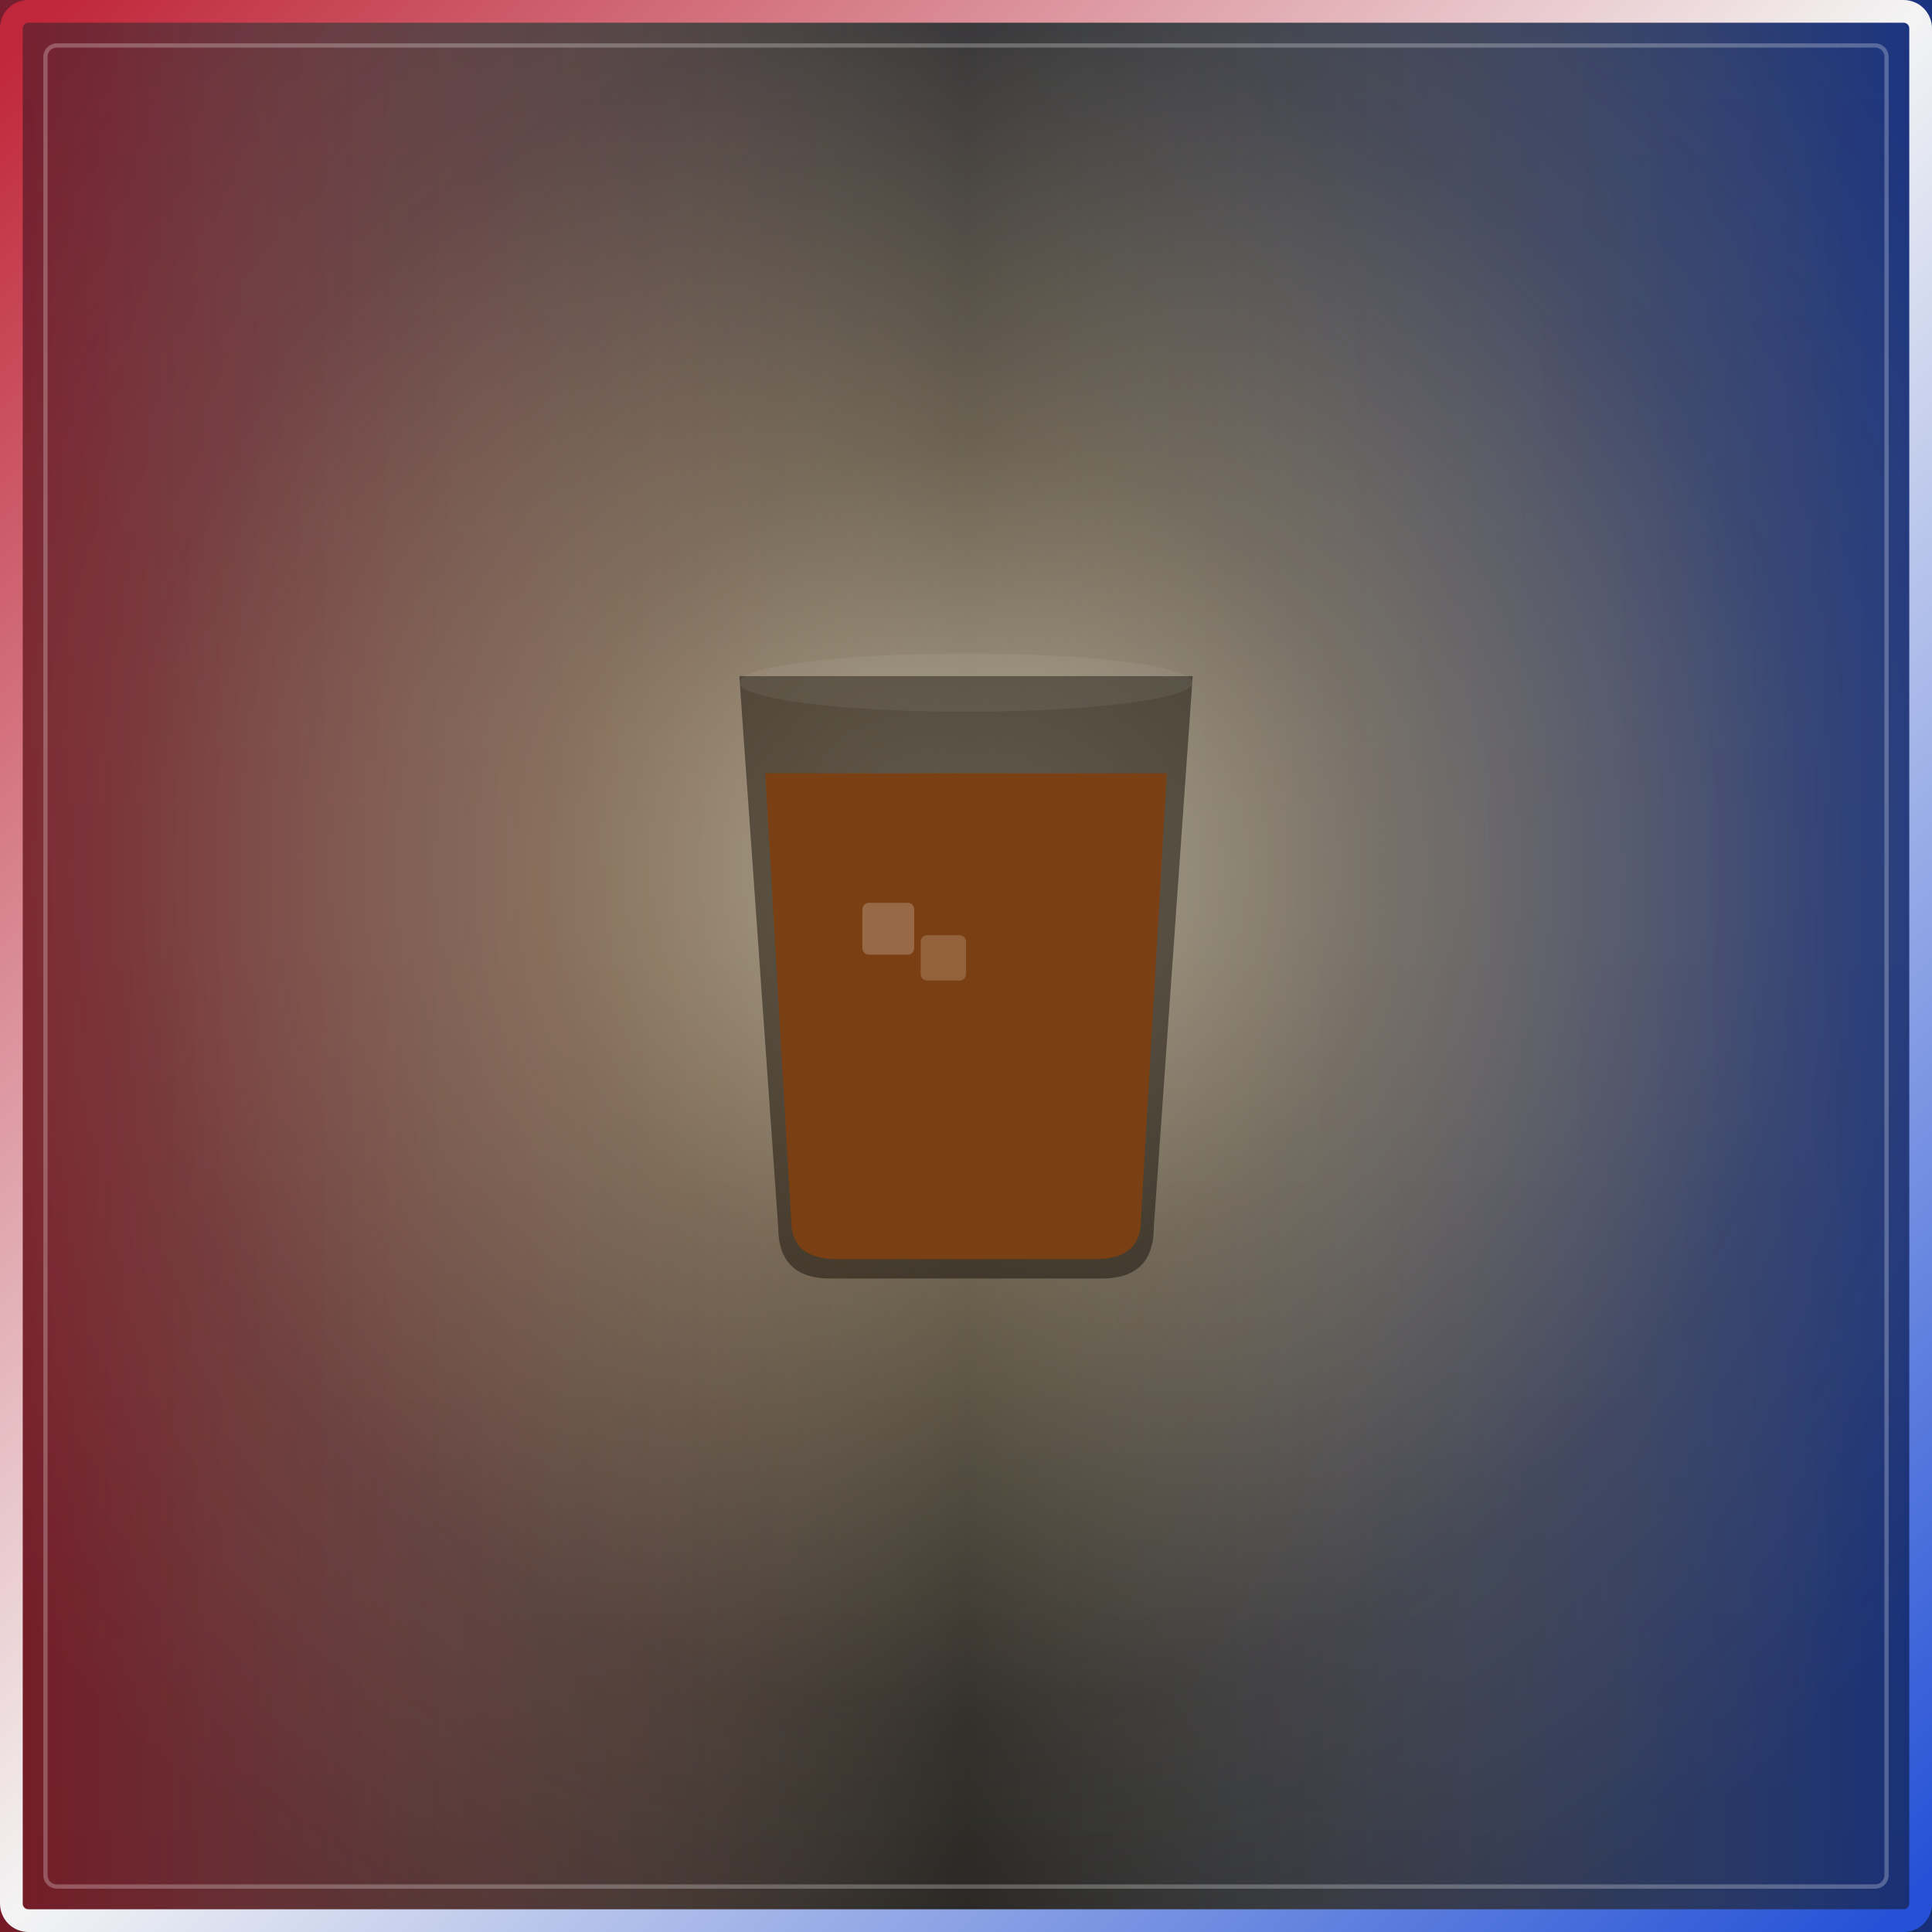
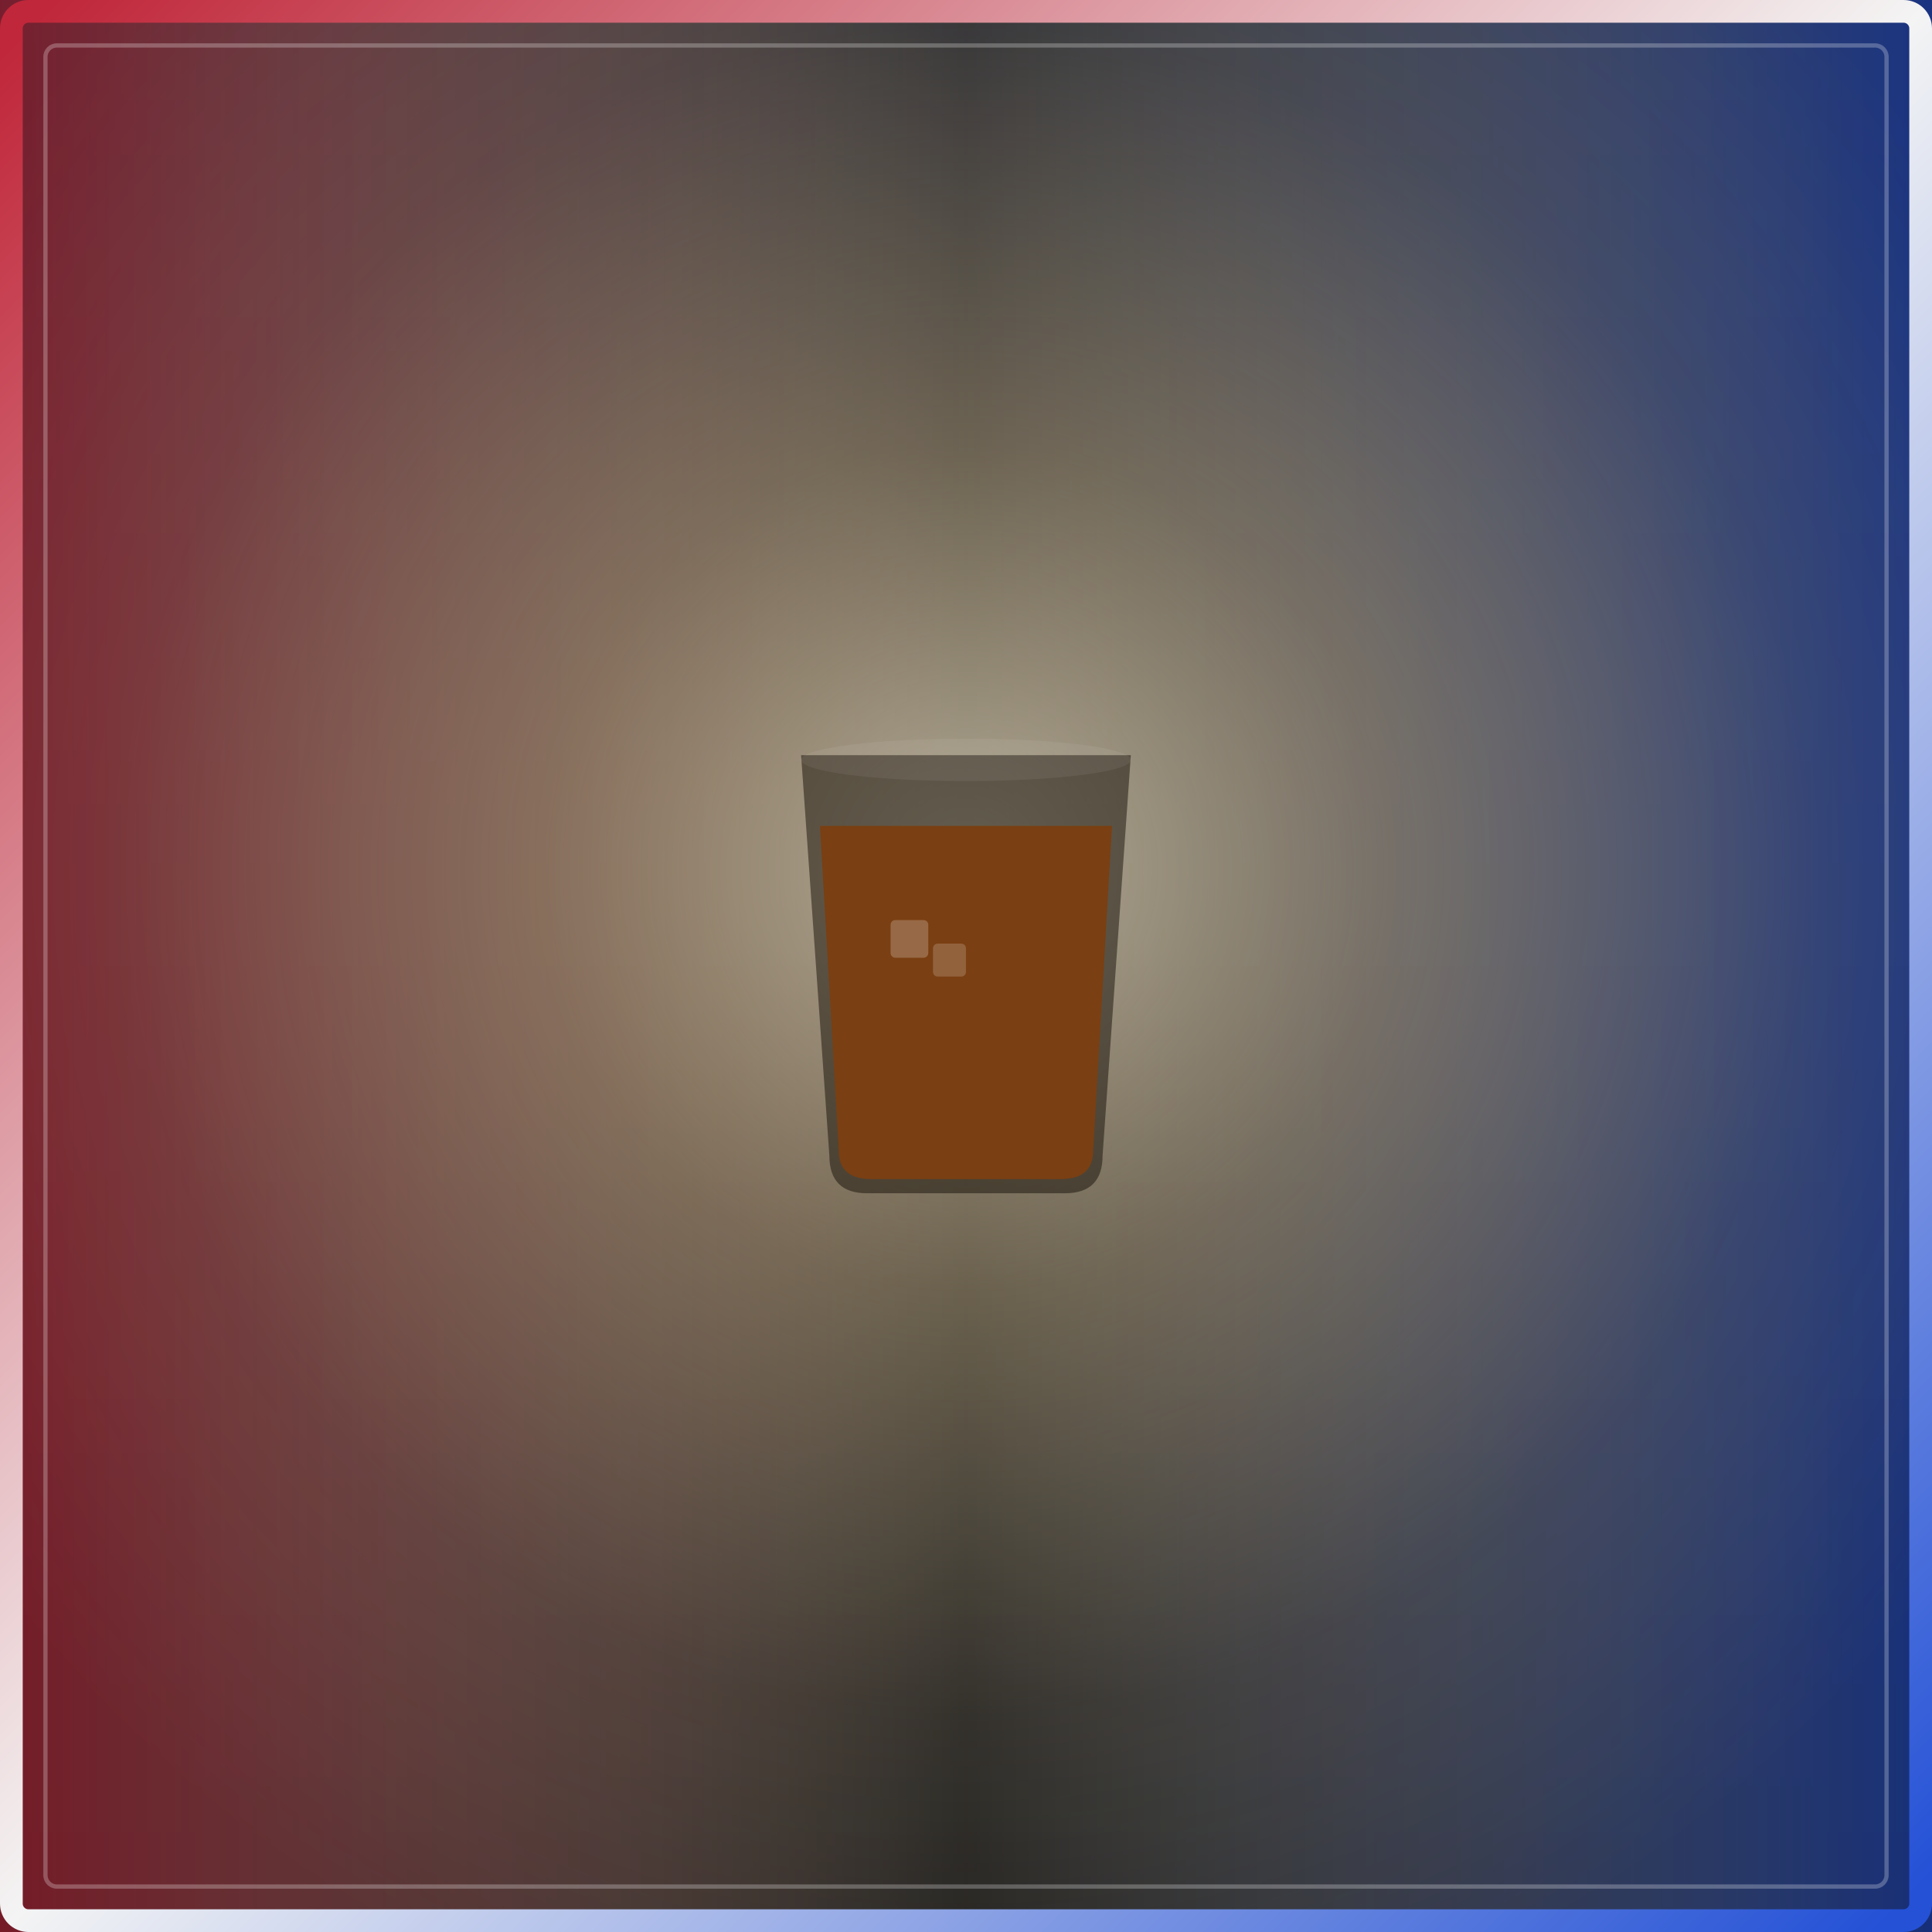
<svg xmlns="http://www.w3.org/2000/svg" width="100%" height="100%" viewBox="0 0 680 680" role="img">
  <defs>
    <linearGradient id="bgGrad" x1="0" y1="0" x2="0" y2="1">
      <stop offset="0" stop-color="#0a0e1a" />
      <stop offset="1" stop-color="#040507" />
    </linearGradient>
    <linearGradient id="patrioticBand" x1="0" y1="0" x2="1" y2="0">
      <stop offset="0" stop-color="#c0273a" stop-opacity="0.6" />
      <stop offset="0.5" stop-color="#fff4d6" stop-opacity="0.12" />
      <stop offset="1" stop-color="#2451d6" stop-opacity="0.55" />
    </linearGradient>
    <linearGradient id="frameGrad" x1="0" y1="0" x2="1" y2="1">
      <stop offset="0" stop-color="#c0273a" />
      <stop offset="0.5" stop-color="#f4f4f4" />
      <stop offset="1" stop-color="#2451d6" />
    </linearGradient>
    <radialGradient id="spot" cx="0.5" cy="0.45" r="0.62">
      <stop offset="0" stop-color="#fff4d6" stop-opacity="0.65" />
      <stop offset="0.35" stop-color="#ffdfa3" stop-opacity="0.32" />
      <stop offset="0.7" stop-color="#ffdfa3" stop-opacity="0.08" />
      <stop offset="1" stop-color="#ffdfa3" stop-opacity="0" />
    </radialGradient>
  </defs>
  <rect x="0" y="0" width="680" height="680" fill="url(#bgGrad)" />
  <rect x="0" y="0" width="680" height="680" fill="url(#patrioticBand)" />
  <rect x="0" y="0" width="680" height="680" fill="url(#spot)" />
-   <g transform="translate(-47.56,-24.20) scale(1.1399)">
+   <g transform="translate(58.13,75.13) scale(0.829)">
    <path d="M270 230 L410 230 L398 400 Q398 416 382 416 L298 416 Q282 416 282 400 Z" fill="#160f08" opacity="0.5" />
    <path d="M278 260 L402 260 L394 398 Q394 410 380 410 L300 410 Q286 410 286 398 Z" fill="#7a3f12" />
    <rect x="308" y="300" width="16" height="16" rx="2" fill="#ffffff" opacity="0.22" />
    <rect x="326" y="310" width="14" height="14" rx="2" fill="#ffffff" opacity="0.18" />
    <ellipse cx="340" cy="232" rx="70" ry="9" fill="#ffffff" opacity="0.06" />
  </g>
  <rect x="4" y="4" width="672" height="672" rx="6" fill="none" stroke="url(#frameGrad)" stroke-width="8" />
  <rect x="16" y="16" width="648" height="648" rx="4" fill="none" stroke="#ffffff" stroke-opacity="0.25" stroke-width="1.5" />
</svg>
